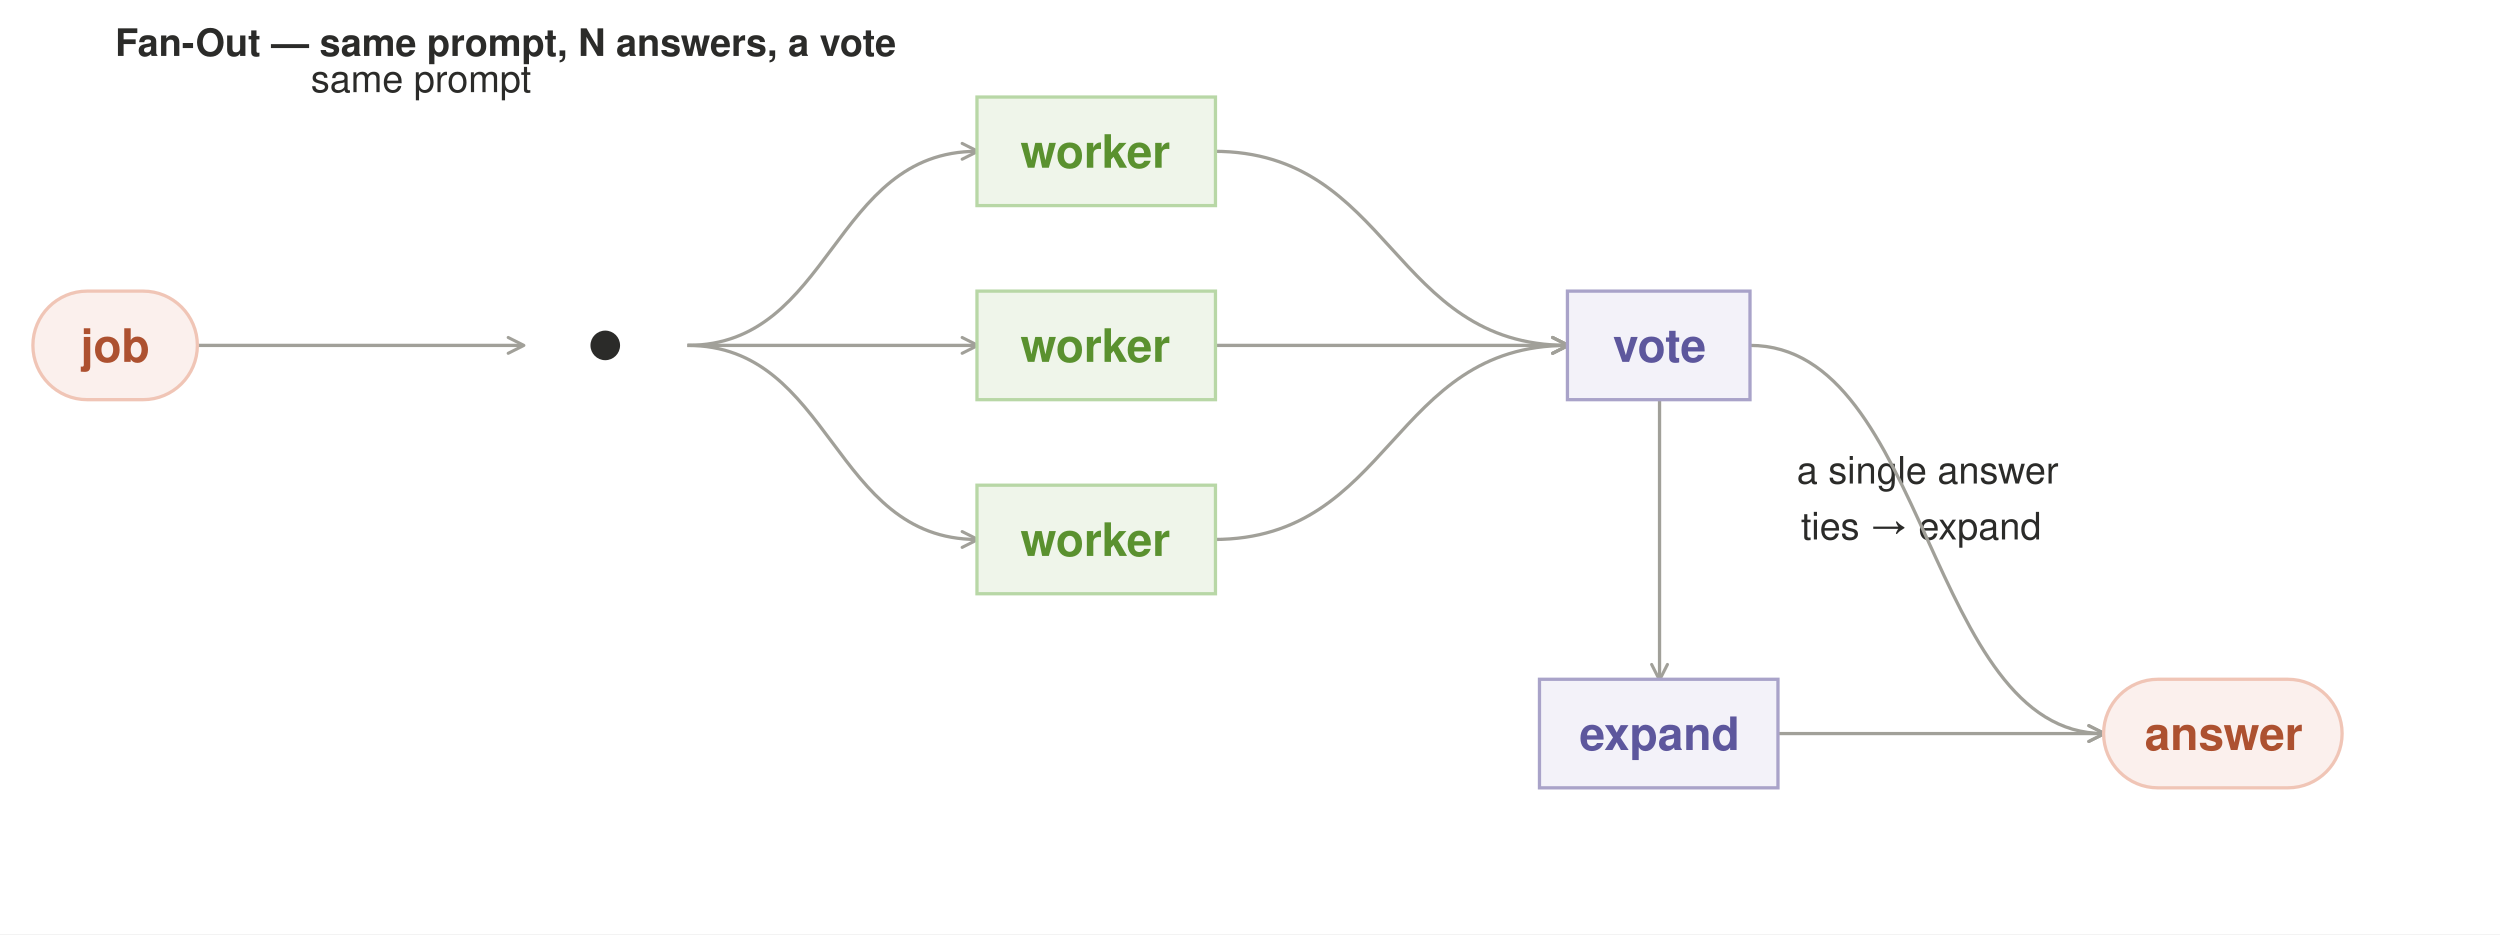
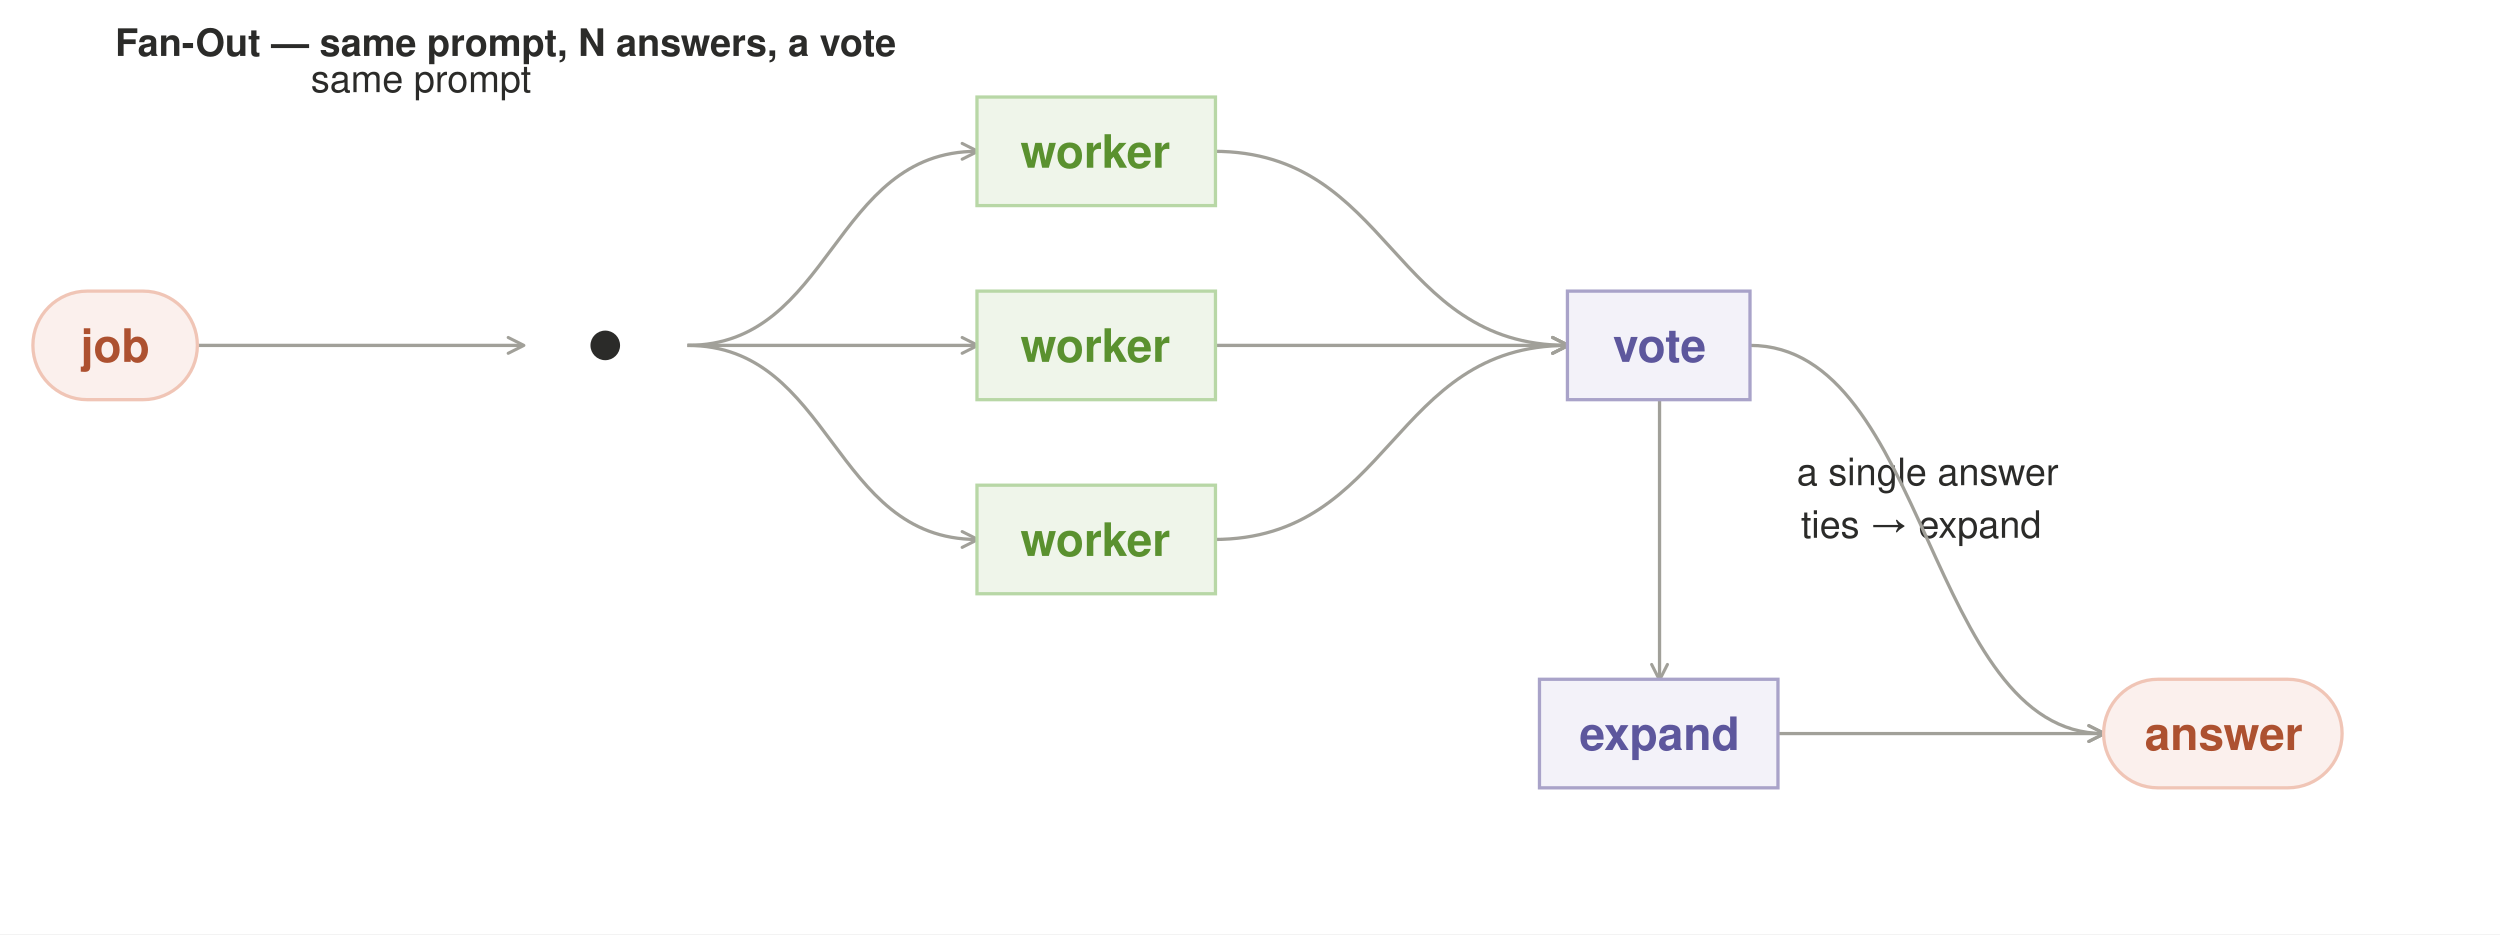
<svg xmlns="http://www.w3.org/2000/svg" viewBox="0 0 1520 568" font-family="Avenir Next, Nunito, Segoe UI, Helvetica, Arial, sans-serif">
  <defs>
    <marker id="ha" markerWidth="13.3" markerHeight="13.3" refX="11" refY="7.0" orient="auto" markerUnits="userSpaceOnUse">
      <path d="M2 2.2 L11.5 7.0 L2 11.8" fill="none" stroke="#a1a099" stroke-width="1.9" stroke-linecap="round" stroke-linejoin="round" />
    </marker>
    <marker id="Ha" markerWidth="18.1" markerHeight="18.1" refX="15" refY="9.5" orient="auto" markerUnits="userSpaceOnUse">
      <path d="M2 3.0 L15.6 9.5 L2 16.0" fill="none" stroke="#a1a099" stroke-width="3.0" stroke-linecap="round" stroke-linejoin="round" />
    </marker>
    <marker id="hg" markerWidth="13.3" markerHeight="13.3" refX="11" refY="7.0" orient="auto" markerUnits="userSpaceOnUse">
      <path d="M2 2.2 L11.5 7.0 L2 11.8" fill="none" stroke="#5a912f" stroke-width="1.9" stroke-linecap="round" stroke-linejoin="round" />
    </marker>
    <marker id="Hg" markerWidth="18.1" markerHeight="18.1" refX="15" refY="9.5" orient="auto" markerUnits="userSpaceOnUse">
      <path d="M2 3.0 L15.6 9.5 L2 16.0" fill="none" stroke="#5a912f" stroke-width="3.0" stroke-linecap="round" stroke-linejoin="round" />
    </marker>
    <marker id="hp" markerWidth="13.3" markerHeight="13.3" refX="11" refY="7.0" orient="auto" markerUnits="userSpaceOnUse">
      <path d="M2 2.2 L11.5 7.0 L2 11.8" fill="none" stroke="#5d579d" stroke-width="1.9" stroke-linecap="round" stroke-linejoin="round" />
    </marker>
    <marker id="Hp" markerWidth="18.1" markerHeight="18.1" refX="15" refY="9.5" orient="auto" markerUnits="userSpaceOnUse">
      <path d="M2 3.0 L15.6 9.5 L2 16.0" fill="none" stroke="#5d579d" stroke-width="3.0" stroke-linecap="round" stroke-linejoin="round" />
    </marker>
    <marker id="hc" markerWidth="13.3" markerHeight="13.3" refX="11" refY="7.0" orient="auto" markerUnits="userSpaceOnUse">
      <path d="M2 2.2 L11.5 7.0 L2 11.8" fill="none" stroke="#ad5130" stroke-width="1.9" stroke-linecap="round" stroke-linejoin="round" />
    </marker>
    <marker id="Hc" markerWidth="18.1" markerHeight="18.1" refX="15" refY="9.5" orient="auto" markerUnits="userSpaceOnUse">
      <path d="M2 3.0 L15.6 9.5 L2 16.0" fill="none" stroke="#ad5130" stroke-width="3.0" stroke-linecap="round" stroke-linejoin="round" />
    </marker>
    <marker id="hk" markerWidth="13.3" markerHeight="13.3" refX="11" refY="7.0" orient="auto" markerUnits="userSpaceOnUse">
      <path d="M2 2.2 L11.5 7.0 L2 11.8" fill="none" stroke="#2b2b29" stroke-width="1.9" stroke-linecap="round" stroke-linejoin="round" />
    </marker>
    <marker id="Hk" markerWidth="18.1" markerHeight="18.1" refX="15" refY="9.5" orient="auto" markerUnits="userSpaceOnUse">
      <path d="M2 3.0 L15.6 9.5 L2 16.0" fill="none" stroke="#2b2b29" stroke-width="3.0" stroke-linecap="round" stroke-linejoin="round" />
    </marker>
  </defs>
  <rect width="1520" height="568" fill="#fff" />
  <text x="70" y="34" text-anchor="start" fill="#2b2b29" font-size="23" font-weight="700">Fan-Out — same prompt, N answers, a vote</text>
  <text x="256" y="56" text-anchor="middle" fill="#2b2b29" font-size="23">same prompt</text>
-   <text x="1172" y="294" text-anchor="middle" fill="#2b2b29" font-size="23">a single answer</text>
-   <text x="1095" y="328" text-anchor="start" fill="#2b2b29" font-size="23">ties → expand</text>
+   <text x="1172" y="295" text-anchor="middle" fill="#2b2b29" font-size="23">a single answer</text>
+   <text x="1095" y="327" text-anchor="start" fill="#2b2b29" font-size="23">ties → expand</text>
  <path d="M 120 210 C 219 210, 219 210, 318 210" fill="none" stroke="#a1a099" stroke-width="2" marker-end="url(#ha)" />
  <path d="M 418 210 C 506 210, 506 92, 594 92" fill="none" stroke="#a1a099" stroke-width="2" marker-end="url(#ha)" />
  <path d="M 418 210 C 506 210, 506 210, 594 210" fill="none" stroke="#a1a099" stroke-width="2" marker-end="url(#ha)" />
  <path d="M 418 210 C 506 210, 506 328, 594 328" fill="none" stroke="#a1a099" stroke-width="2" marker-end="url(#ha)" />
  <path d="M 738 92 C 846 92, 846 210, 953 210" fill="none" stroke="#a1a099" stroke-width="2" marker-end="url(#ha)" />
  <path d="M 738 210 C 846 210, 846 210, 953 210" fill="none" stroke="#a1a099" stroke-width="2" marker-end="url(#ha)" />
  <path d="M 738 328 C 846 328, 846 210, 953 210" fill="none" stroke="#a1a099" stroke-width="2" marker-end="url(#ha)" />
  <path d="M 1064 210 C 1172 210, 1172 446, 1279 446" fill="none" stroke="#a1a099" stroke-width="2" marker-end="url(#ha)" />
  <path d="M 1009 243 C 1009 269, 1009 387, 1009 413" fill="none" stroke="#a1a099" stroke-width="2" marker-end="url(#ha)" />
  <path d="M 1081 446 C 1180 446, 1180 446, 1279 446" fill="none" stroke="#a1a099" stroke-width="2" marker-end="url(#ha)" />
  <rect x="20" y="177" width="100" height="66" rx="33" fill="#fbf0ed" stroke="#f0c5b6" stroke-width="2" />
  <text x="70" y="220" text-anchor="middle" fill="#ad5130" font-size="28" font-weight="600">job</text>
  <circle cx="368" cy="210" r="9" fill="#2b2b29" />
  <rect x="594" y="59" width="145" height="66" rx="0" fill="#eff5ea" stroke="#b8d7a6" stroke-width="2" />
  <text x="666" y="102" text-anchor="middle" fill="#5a912f" font-size="28" font-weight="600">worker</text>
  <rect x="594" y="177" width="145" height="66" rx="0" fill="#eff5ea" stroke="#b8d7a6" stroke-width="2" />
  <text x="666" y="220" text-anchor="middle" fill="#5a912f" font-size="28" font-weight="600">worker</text>
  <rect x="594" y="295" width="145" height="66" rx="0" fill="#eff5ea" stroke="#b8d7a6" stroke-width="2" />
  <text x="666" y="338" text-anchor="middle" fill="#5a912f" font-size="28" font-weight="600">worker</text>
  <rect x="953" y="177" width="111" height="66" rx="0" fill="#f3f2f9" stroke="#a9a3c9" stroke-width="2" />
  <text x="1009" y="220" text-anchor="middle" fill="#5d579d" font-size="28" font-weight="600">vote</text>
  <rect x="936" y="413" width="145" height="66" rx="0" fill="#f3f2f9" stroke="#a9a3c9" stroke-width="2" />
  <text x="1009" y="456" text-anchor="middle" fill="#5d579d" font-size="28" font-weight="600">expand</text>
  <rect x="1279" y="413" width="145" height="66" rx="33" fill="#fbf0ed" stroke="#f0c5b6" stroke-width="2" />
  <text x="1352" y="456" text-anchor="middle" fill="#ad5130" font-size="28" font-weight="600">answer</text>
</svg>
